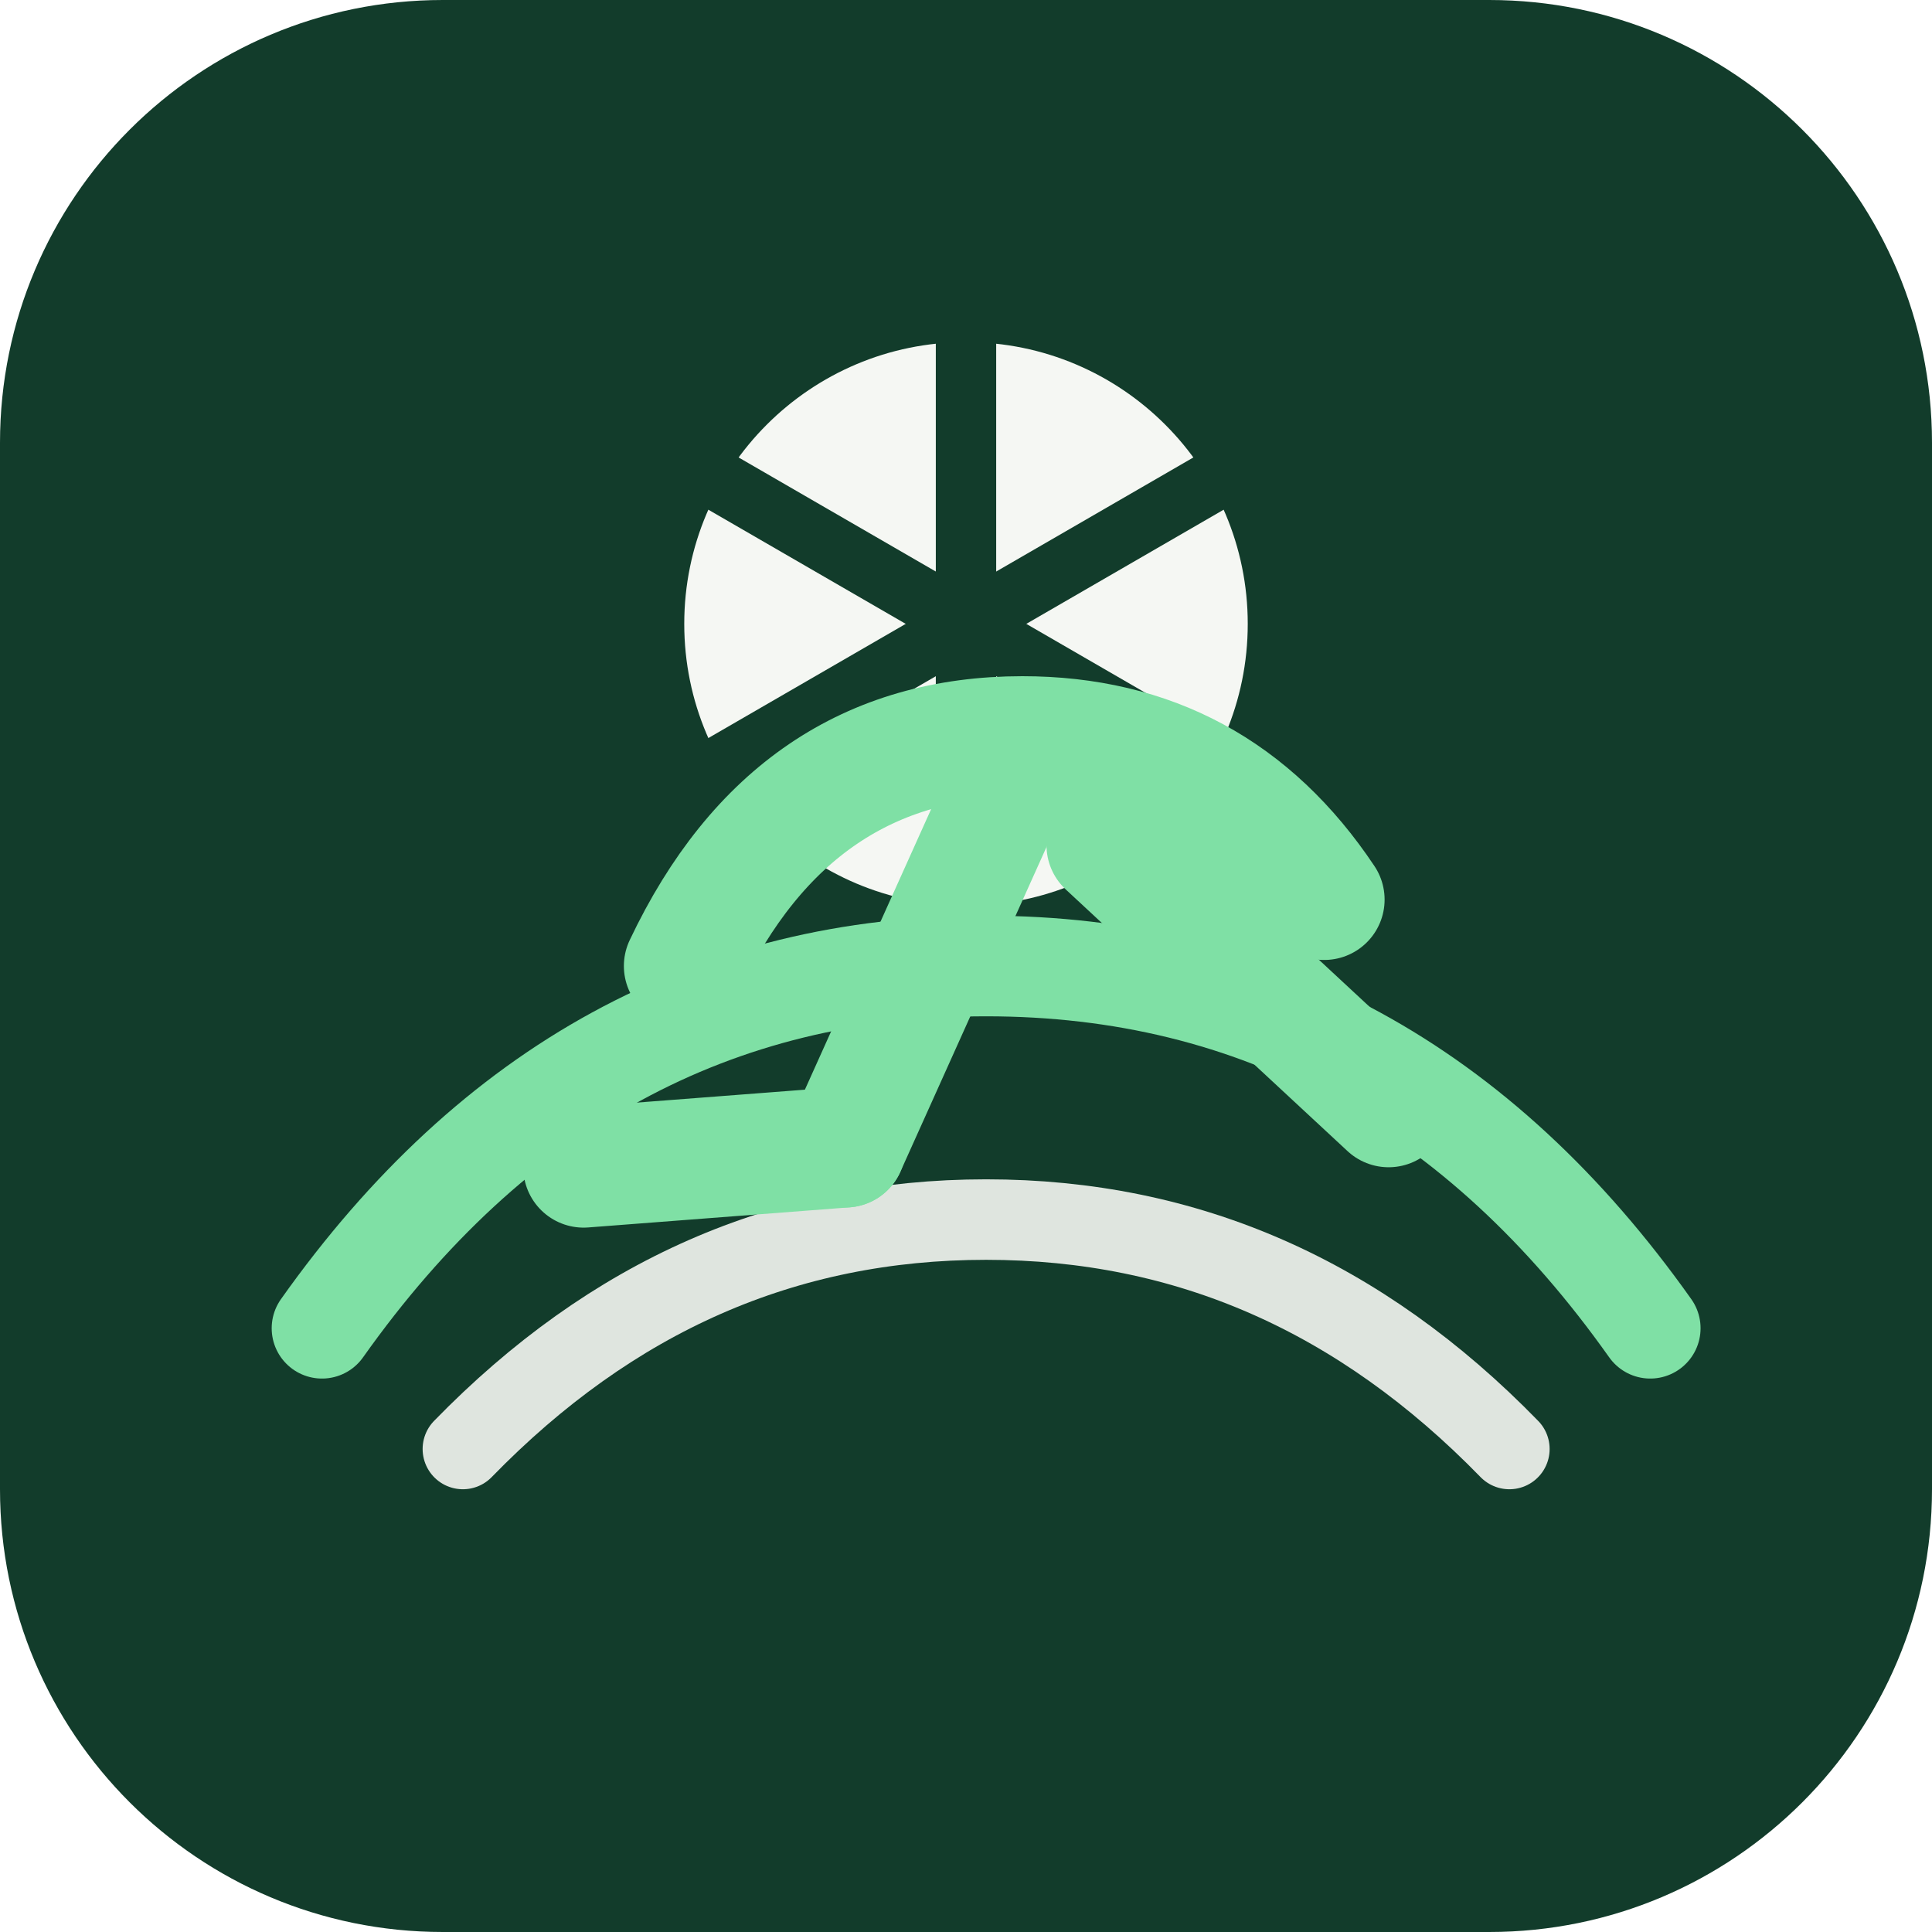
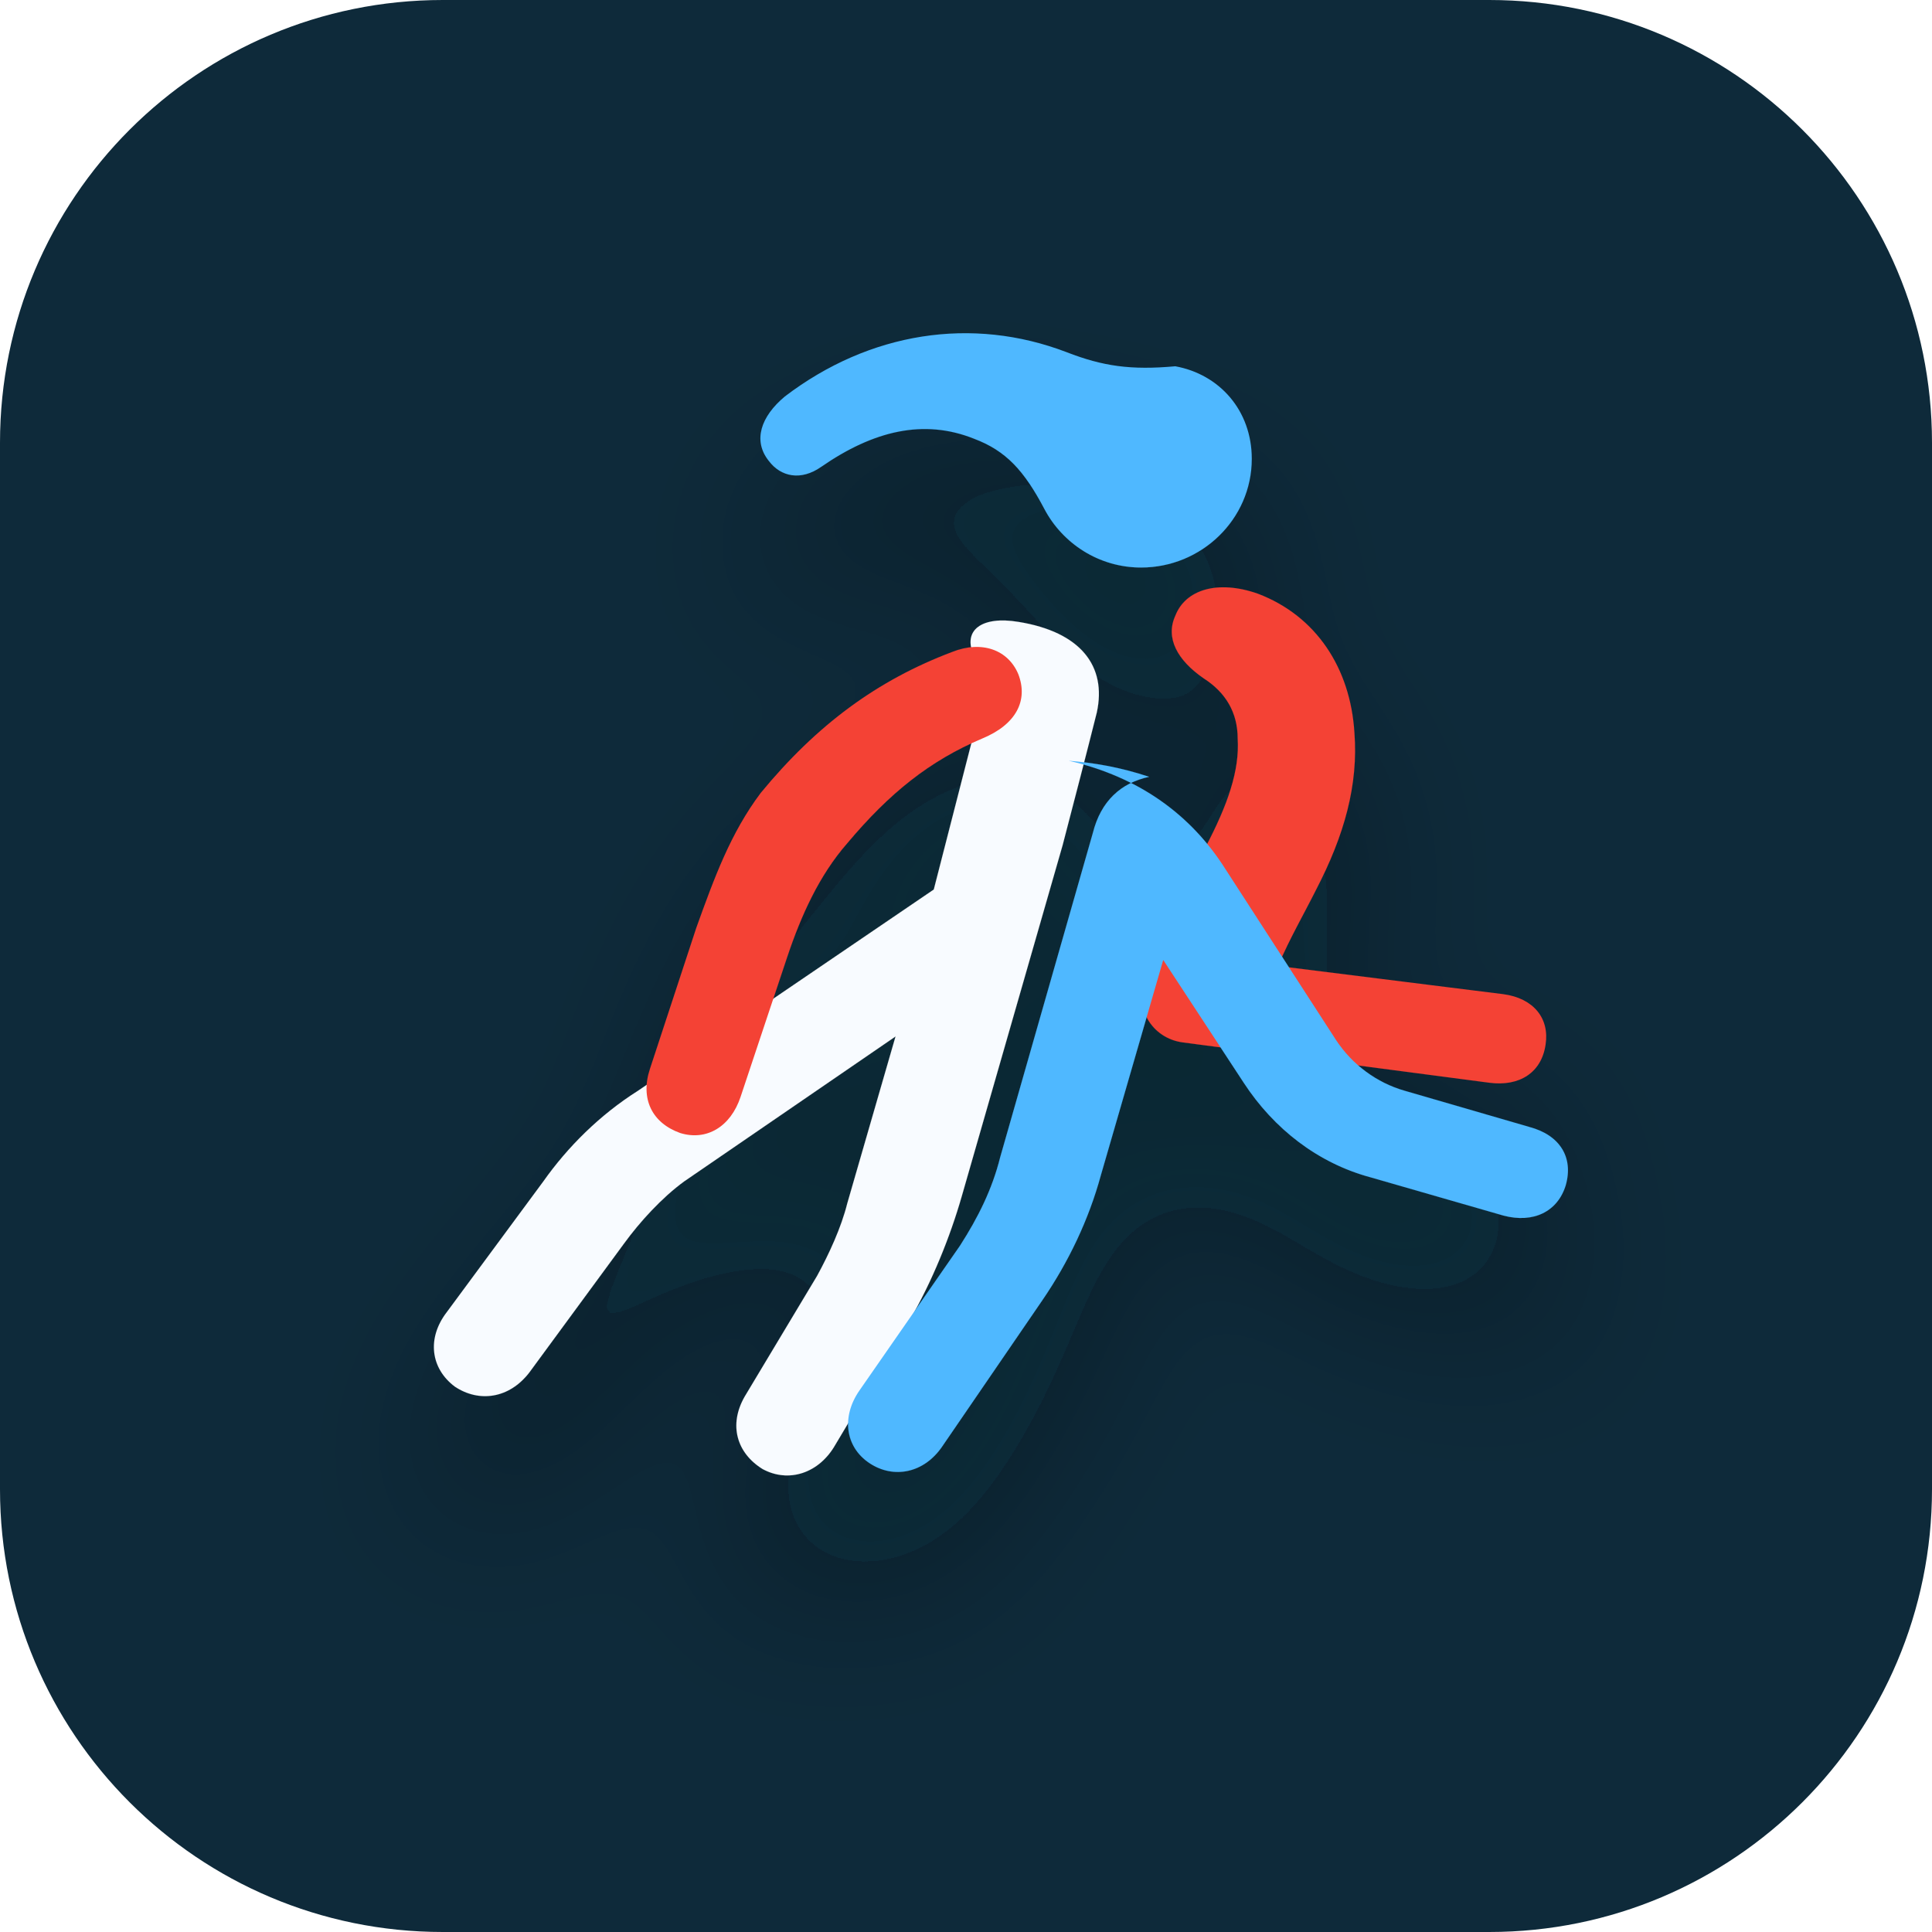
<svg xmlns="http://www.w3.org/2000/svg" width="96" height="96" viewBox="0 0 96 96" fill="none">
-   <rect width="96" height="96" rx="22" fill="#123C2B" />
-   <path d="M16 66C24.5 54 35.5 48 49 48C62.5 48 73.5 54 82 66" stroke="#7FE0A5" stroke-width="5" stroke-linecap="round" />
-   <path d="M23 72C30.4 64.4 39 60.6 49 60.6C59 60.6 67.6 64.4 75 72" stroke="#F5F7F3" stroke-width="4" stroke-linecap="round" opacity="0.9" />
-   <circle cx="48" cy="31" r="14" fill="#F5F7F3" />
-   <path d="M48 17V45" stroke="#123C2B" stroke-width="3" stroke-linecap="round" />
-   <path d="M35.9 24L60.1 38" stroke="#123C2B" stroke-width="3" stroke-linecap="round" />
-   <path d="M60.1 24L35.9 38" stroke="#123C2B" stroke-width="3" stroke-linecap="round" />
-   <path d="M34 48C37.6 40.4 43.2 36.6 50.8 36.6C57.2 36.6 62.2 39.3 65.8 44.7" stroke="#7FE0A5" stroke-width="6" stroke-linecap="round" />
-   <path d="M51 37L42 57" stroke="#7FE0A5" stroke-width="6" stroke-linecap="round" />
-   <path d="M55 42L69 55" stroke="#7FE0A5" stroke-width="6" stroke-linecap="round" />
-   <path d="M42 57L29 58" stroke="#7FE0A5" stroke-width="6" stroke-linecap="round" />
+   <rect width="96" height="96" rx="22" fill="#0E2A3A" />
+   <defs>
+     <filter id="shadow" x="8" y="8" width="80" height="80" filterUnits="userSpaceOnUse" color-interpolation-filters="sRGB">
+       <feDropShadow dx="0" dy="6" stdDeviation="4" flood-color="#06131A" flood-opacity="0.32" />
+     </filter>
+   </defs>
+   <g filter="url(#shadow)">
+     <path d="M58.4 18.2C60.6 18.6 62.2 20.4 62.2 22.8C62.2 25.8 59.7 28.2 56.7 28.2C54.6 28.2 52.8 27 51.9 25.3C50.9 23.4 50 22.4 48.4 21.8C45.9 20.8 43.4 21.4 40.8 23.2C39.8 23.9 38.8 23.7 38.2 22.9C37.4 21.9 37.8 20.7 39 19.7C43.2 16.5 48.3 15.7 53 17.5C54.8 18.2 56.2 18.4 58.4 18.2Z" fill="#50B8FF" />
+     <path d="M62.5 29.5C65.4 30.6 67.1 33.2 67.3 36.4C67.5 39 66.8 41.5 65.4 44.2C64.8 45.4 64.1 46.6 63.5 48L74.7 49.4C76.2 49.6 77 50.6 76.8 51.9C76.6 53.3 75.5 54 74 53.8L58.8 51.8C57.2 51.6 56.3 50 56.9 48.5C57.8 46.2 58.8 44.2 59.9 42.1C61 40 61.6 38.3 61.5 36.7C61.5 35.4 60.9 34.4 59.8 33.7C58.5 32.8 57.9 31.7 58.4 30.6C58.9 29.3 60.5 28.8 62.5 29.5Z" fill="#F44336" />
+     <path d="M50.6 30.9C53.7 31.4 55 33.1 54.5 35.4C54 37.4 53.4 39.7 52.8 42L47.8 59.4C47.2 61.5 46.3 63.7 45.2 65.6L41.5 71.8C40.7 73.2 39.2 73.7 37.9 73C36.6 72.2 36.2 70.8 37 69.4L40.6 63.4C41.2 62.3 41.8 61 42.1 59.8L44.5 51.5L34 58.7C32.9 59.5 31.8 60.7 31 61.8L26.3 68.2C25.3 69.5 23.8 69.7 22.6 68.9C21.4 68 21.2 66.5 22.2 65.2L27 58.7C28.2 57 29.8 55.4 31.7 54.2L46.4 44.2L48.3 36.8C48.8 34.8 49 33.7 48.4 32.6C47.8 31.3 48.8 30.6 50.6 30.9Z" fill="#F8FBFF" />
+     <path d="M53.1 37.8C56.6 38.6 59.2 40.5 60.9 43.2L66.4 51.7C67.2 52.9 68.4 53.8 69.8 54.2L76 56C77.5 56.4 78.2 57.5 77.8 58.9C77.4 60.2 76.2 60.8 74.7 60.4L68.1 58.5C65.5 57.8 63.3 56.1 61.8 53.8L57.8 47.7L54.7 58.4C54.1 60.6 53.1 62.7 51.8 64.6L46.8 71.9C45.9 73.2 44.4 73.5 43.2 72.7C42 71.9 41.8 70.4 42.7 69.1L47.7 61.9C48.6 60.5 49.3 59.1 49.7 57.5L54.3 41.4C54.7 39.8 55.7 38.9 57.1 38.6C55.6 38.1 54.3 37.9 53.1 37.8Z" fill="#50B8FF" />
+     <path d="M37.8 39.4C40.6 36 43.6 33.8 47.3 32.4C48.8 31.8 50.1 32.3 50.6 33.5C51.1 34.8 50.5 36 48.8 36.7C46.2 37.8 44.2 39.4 42.1 41.9C40.7 43.5 39.8 45.5 39.1 47.6L36.8 54.5C36.3 56 35.1 56.7 33.8 56.3C32.4 55.8 31.8 54.6 32.3 53.1L34.6 46.1C35.5 43.6 36.3 41.4 37.8 39.4Z" fill="#F44336" />
+   </g>
</svg>
